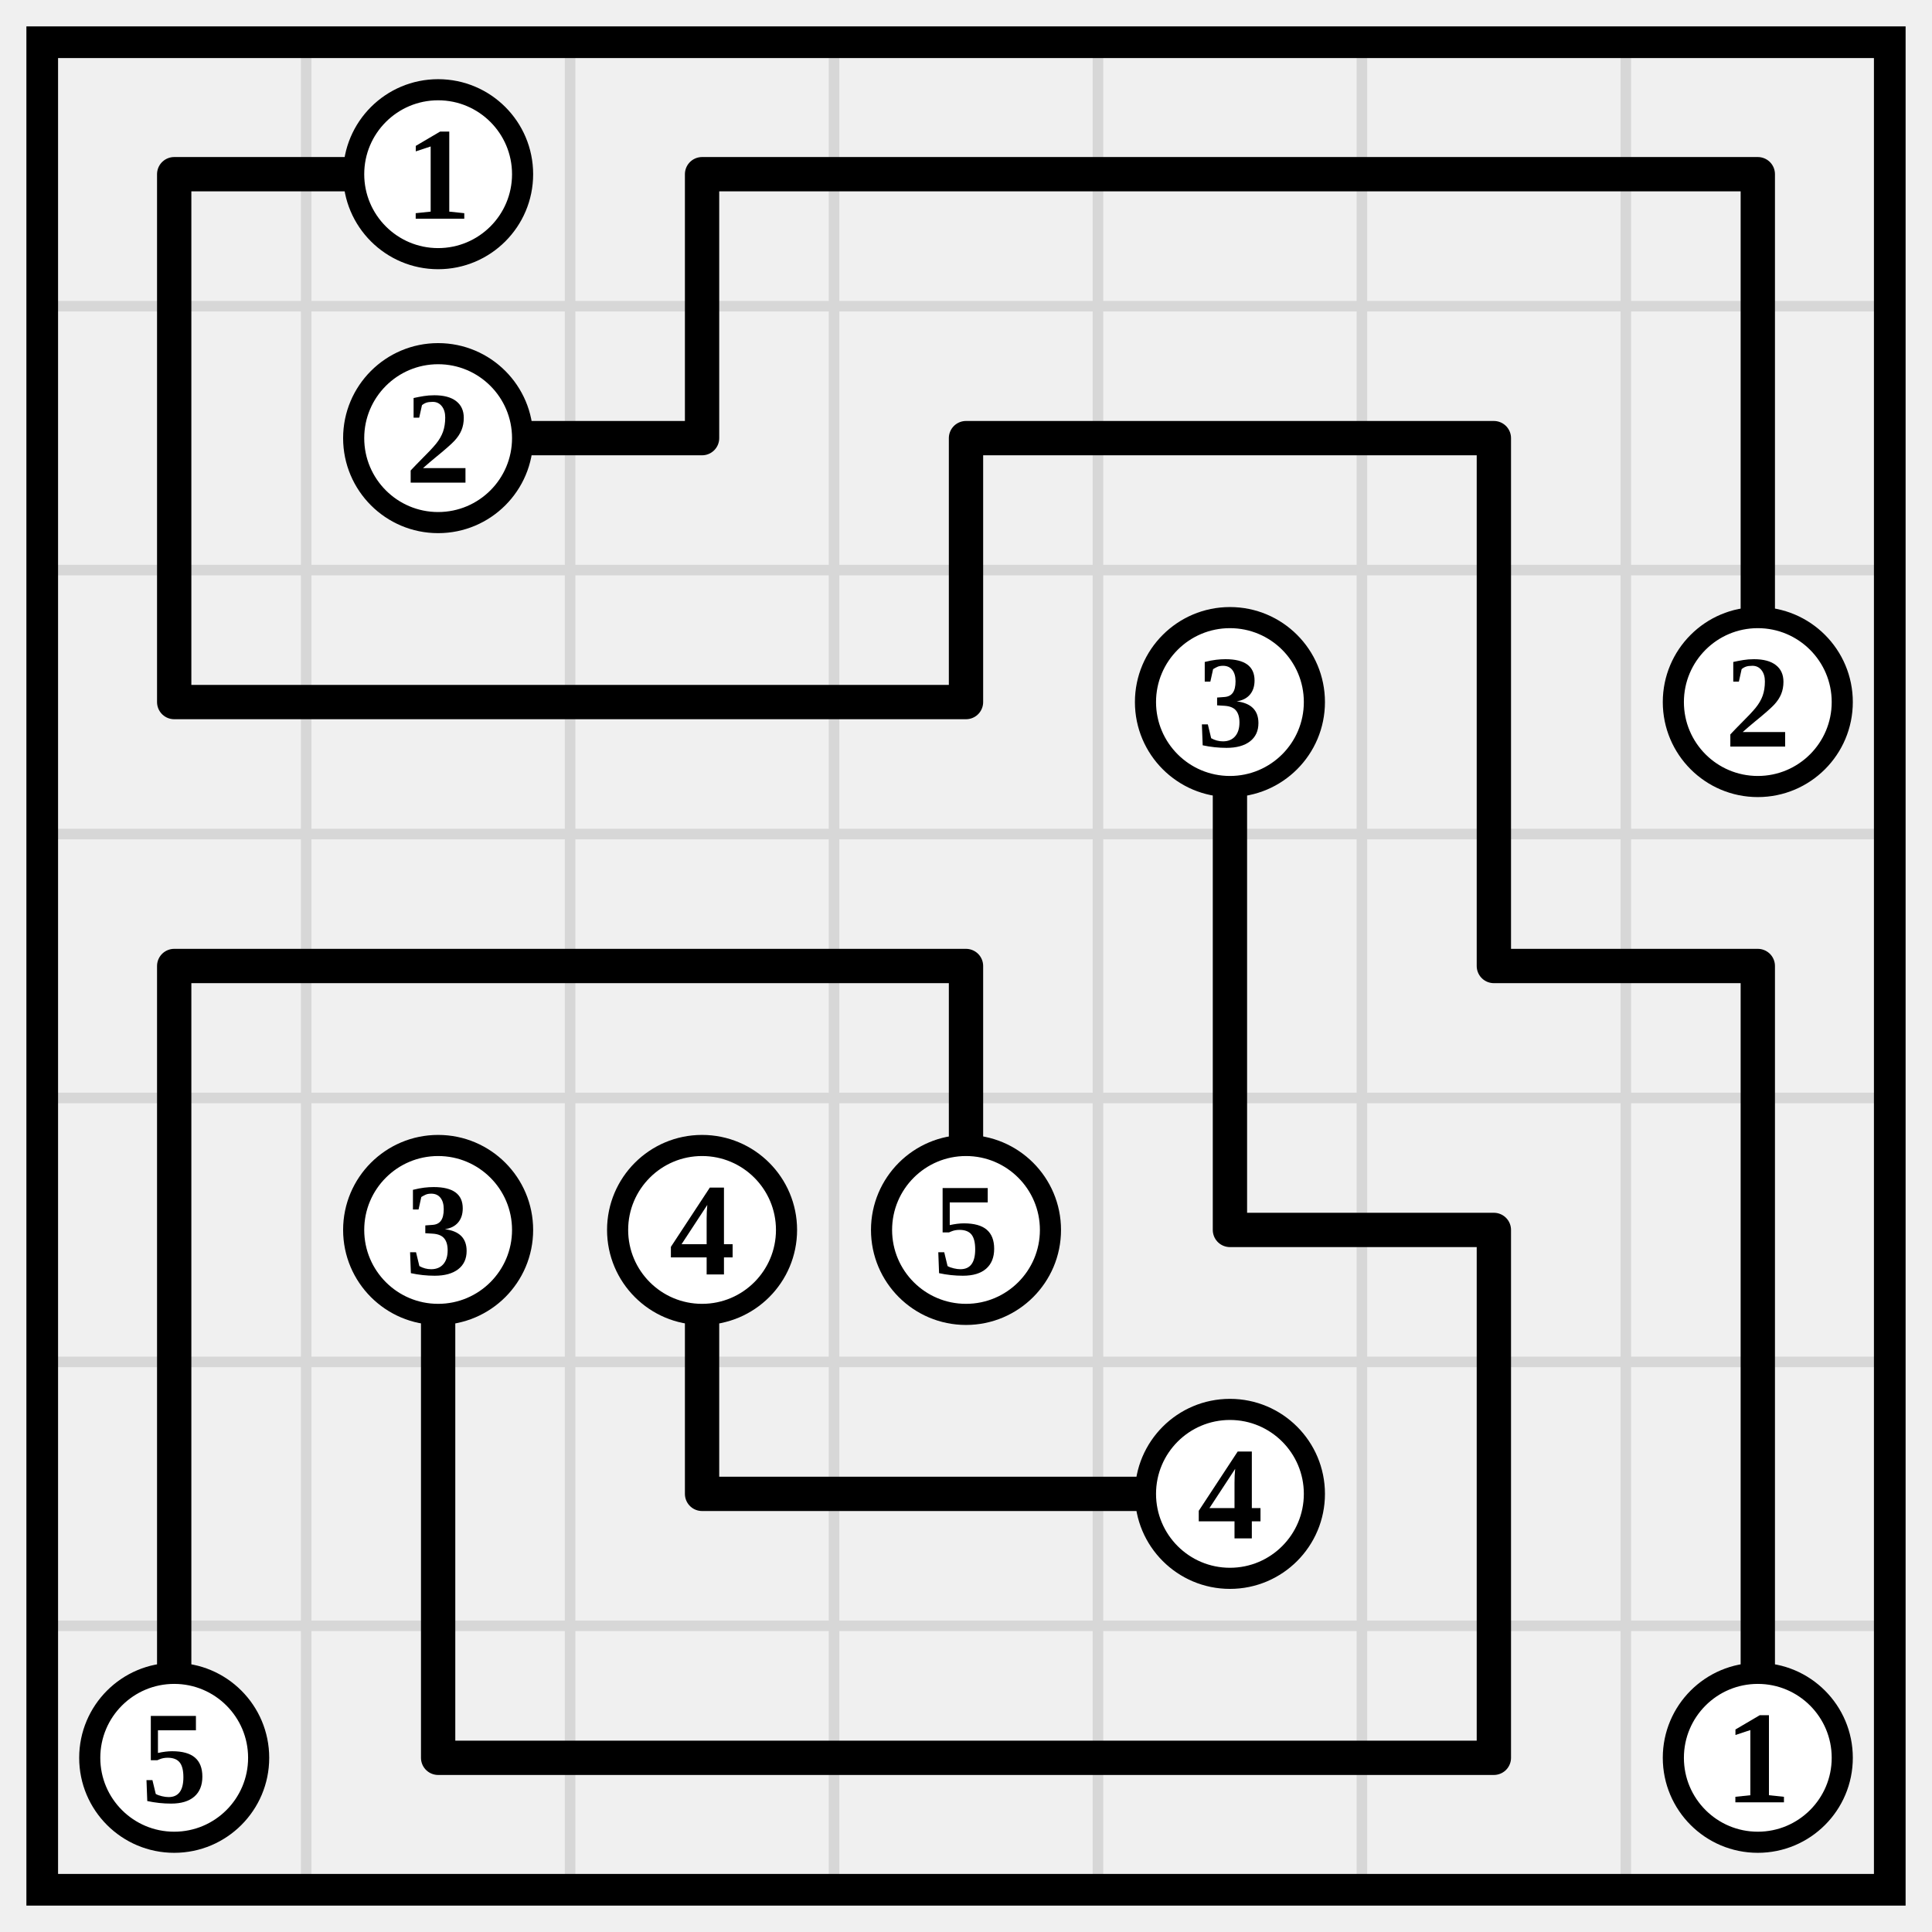
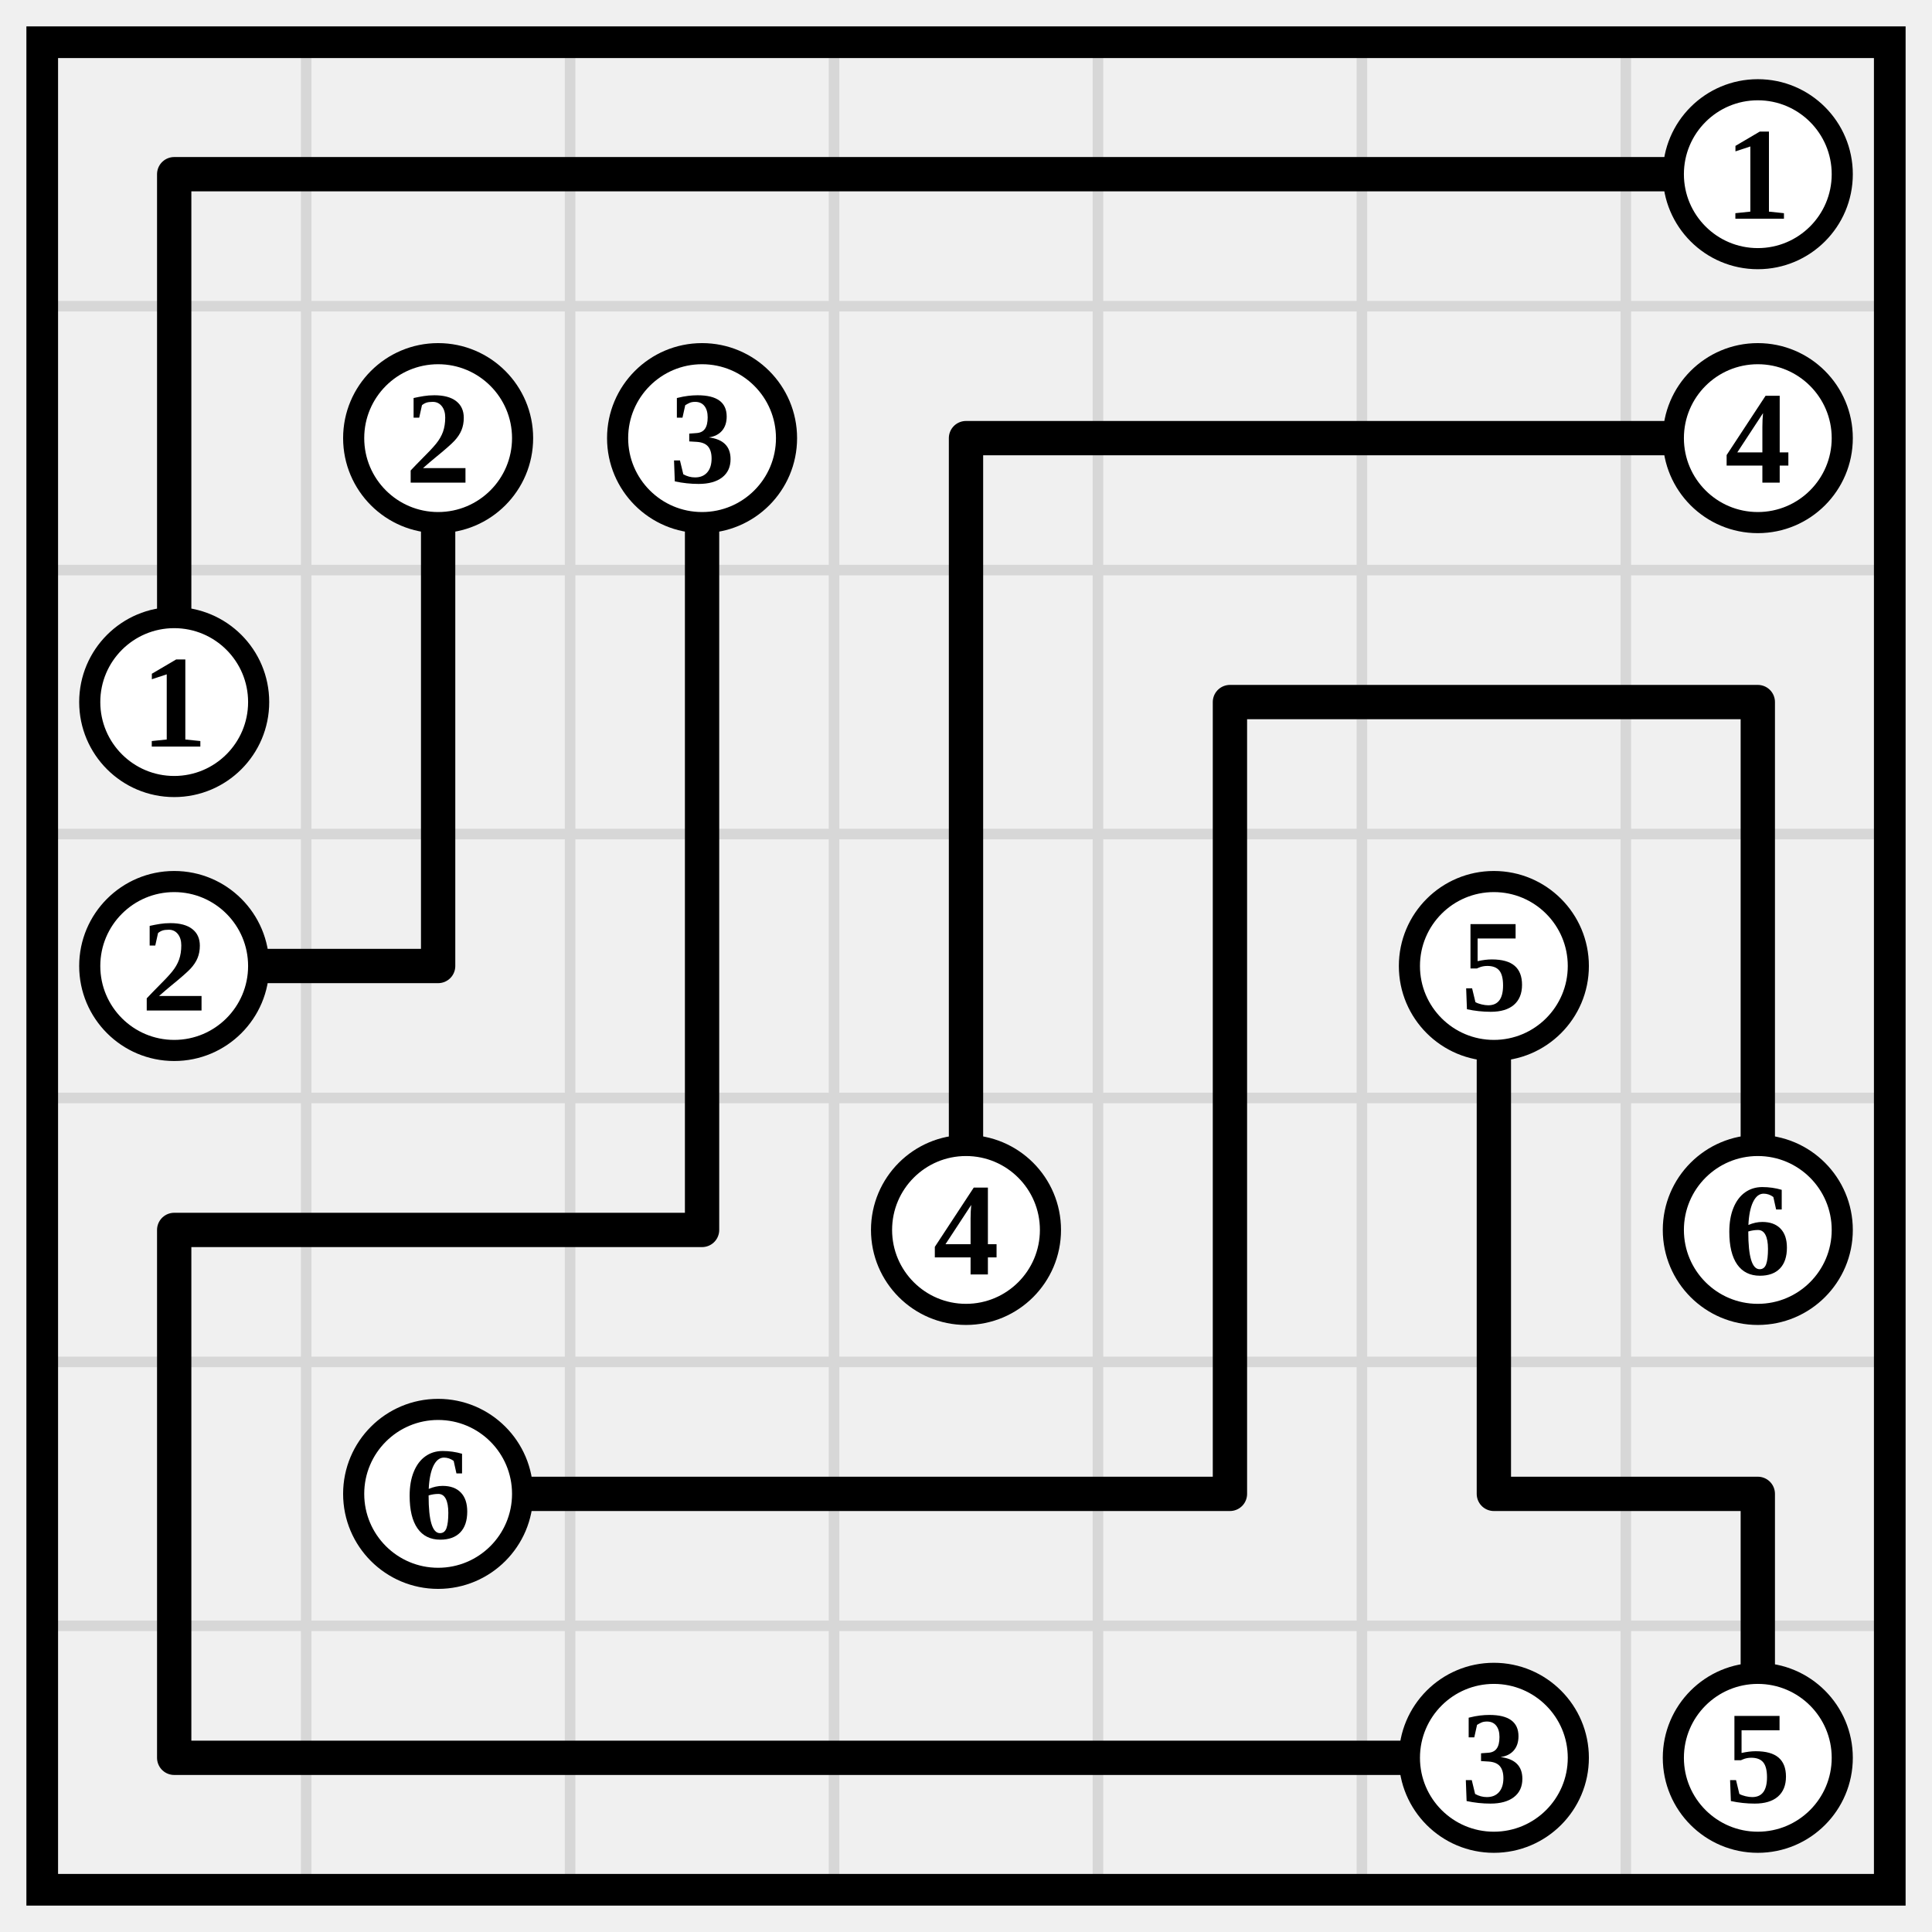
<svg xmlns="http://www.w3.org/2000/svg" class="p" viewBox="0 0 732 732" preserveAspectRatio="xMidYMid meet" shape-rendering="geometricPrecision">
  <path d="M16 116H716M16 216H716M16 316H716M16 416H716M16 516H716M16 616H716M116 16V716M216 16V716M316 16V716M416 16V716M516 16V716M616 16V716" fill="none" stroke="#d7d7d7" stroke-width="4" stroke-linecap="square" />
  <rect x="16" y="16" width="700" height="700" fill="none" stroke="#000" stroke-width="12" />
-   <path d="M66 66H166M66 66V166M266 66H366M266 66V166M366 66H466M466 66H566M566 66H666M666 66V166M66 166V266M166 166H266M366 166H466M366 166V266M466 166H566M566 166V266M666 166V266M66 266H166M166 266H266M266 266H366M466 266V366M566 266V366M66 366H166M66 366V466M166 366H266M266 366H366M366 366V466M466 366V466M566 366H666M666 366V466M66 466V566M166 466V566M266 466V566M466 466H566M566 466V566M666 466V566M66 566V666M166 566V666M266 566H366M366 566H466M566 566V666M666 566V666M166 666H266M266 666H366M366 666H466M466 666H566" fill="none" stroke="#000" stroke-width="13" stroke-linecap="round" />
-   <circle cx="166" cy="66" r="32" fill="#fff" stroke="#000" stroke-width="8" />
-   <text x="166" y="66" font-size="50" text-anchor="middle" dominant-baseline="central" fill="#000" font-weight="700">1</text>
+   <path d="M66 66H166M66 66V166M166 66H266M266 66H366M366 66H466M466 66H566M566 66H666M66 166V266M166 166V266M266 166V266M366 166H466M366 166V266M466 166H566M566 166H666M166 266V366M266 266V366M366 266V366M466 266H566M466 266V366M566 266H666M666 266V366M66 366H166M266 366V466M366 366V466M466 366V466M566 366V466M666 366V466M66 466H166M66 466V566M166 466H266M466 466V566M566 466V566M66 566V666M166 566H266M266 566H366M366 566H466M566 566H666M666 566V666M66 666H166M166 666H266M266 666H366M366 666H466M466 666H566" fill="none" stroke="#000" stroke-width="13" stroke-linecap="round" />
+   <circle cx="666" cy="66" r="32" fill="#fff" stroke="#000" stroke-width="8" />
+   <text x="666" y="66" font-size="50" text-anchor="middle" dominant-baseline="central" fill="#000" font-weight="700">1</text>
  <circle cx="166" cy="166" r="32" fill="#fff" stroke="#000" stroke-width="8" />
  <text x="166" y="166" font-size="50" text-anchor="middle" dominant-baseline="central" fill="#000" font-weight="700">2</text>
-   <circle cx="466" cy="266" r="32" fill="#fff" stroke="#000" stroke-width="8" />
-   <text x="466" y="266" font-size="50" text-anchor="middle" dominant-baseline="central" fill="#000" font-weight="700">3</text>
-   <circle cx="666" cy="266" r="32" fill="#fff" stroke="#000" stroke-width="8" />
-   <text x="666" y="266" font-size="50" text-anchor="middle" dominant-baseline="central" fill="#000" font-weight="700">2</text>
-   <circle cx="166" cy="466" r="32" fill="#fff" stroke="#000" stroke-width="8" />
-   <text x="166" y="466" font-size="50" text-anchor="middle" dominant-baseline="central" fill="#000" font-weight="700">3</text>
-   <circle cx="266" cy="466" r="32" fill="#fff" stroke="#000" stroke-width="8" />
-   <text x="266" y="466" font-size="50" text-anchor="middle" dominant-baseline="central" fill="#000" font-weight="700">4</text>
+   <circle cx="266" cy="166" r="32" fill="#fff" stroke="#000" stroke-width="8" />
+   <text x="266" y="166" font-size="50" text-anchor="middle" dominant-baseline="central" fill="#000" font-weight="700">3</text>
+   <circle cx="666" cy="166" r="32" fill="#fff" stroke="#000" stroke-width="8" />
+   <text x="666" y="166" font-size="50" text-anchor="middle" dominant-baseline="central" fill="#000" font-weight="700">4</text>
+   <circle cx="66" cy="266" r="32" fill="#fff" stroke="#000" stroke-width="8" />
+   <text x="66" y="266" font-size="50" text-anchor="middle" dominant-baseline="central" fill="#000" font-weight="700">1</text>
+   <circle cx="66" cy="366" r="32" fill="#fff" stroke="#000" stroke-width="8" />
+   <text x="66" y="366" font-size="50" text-anchor="middle" dominant-baseline="central" fill="#000" font-weight="700">2</text>
+   <circle cx="566" cy="366" r="32" fill="#fff" stroke="#000" stroke-width="8" />
+   <text x="566" y="366" font-size="50" text-anchor="middle" dominant-baseline="central" fill="#000" font-weight="700">5</text>
  <circle cx="366" cy="466" r="32" fill="#fff" stroke="#000" stroke-width="8" />
-   <text x="366" y="466" font-size="50" text-anchor="middle" dominant-baseline="central" fill="#000" font-weight="700">5</text>
-   <circle cx="466" cy="566" r="32" fill="#fff" stroke="#000" stroke-width="8" />
-   <text x="466" y="566" font-size="50" text-anchor="middle" dominant-baseline="central" fill="#000" font-weight="700">4</text>
-   <circle cx="66" cy="666" r="32" fill="#fff" stroke="#000" stroke-width="8" />
-   <text x="66" y="666" font-size="50" text-anchor="middle" dominant-baseline="central" fill="#000" font-weight="700">5</text>
+   <text x="366" y="466" font-size="50" text-anchor="middle" dominant-baseline="central" fill="#000" font-weight="700">4</text>
+   <circle cx="666" cy="466" r="32" fill="#fff" stroke="#000" stroke-width="8" />
+   <text x="666" y="466" font-size="50" text-anchor="middle" dominant-baseline="central" fill="#000" font-weight="700">6</text>
+   <circle cx="166" cy="566" r="32" fill="#fff" stroke="#000" stroke-width="8" />
+   <text x="166" y="566" font-size="50" text-anchor="middle" dominant-baseline="central" fill="#000" font-weight="700">6</text>
+   <circle cx="566" cy="666" r="32" fill="#fff" stroke="#000" stroke-width="8" />
+   <text x="566" y="666" font-size="50" text-anchor="middle" dominant-baseline="central" fill="#000" font-weight="700">3</text>
  <circle cx="666" cy="666" r="32" fill="#fff" stroke="#000" stroke-width="8" />
-   <text x="666" y="666" font-size="50" text-anchor="middle" dominant-baseline="central" fill="#000" font-weight="700">1</text>
+   <text x="666" y="666" font-size="50" text-anchor="middle" dominant-baseline="central" fill="#000" font-weight="700">5</text>
</svg>
